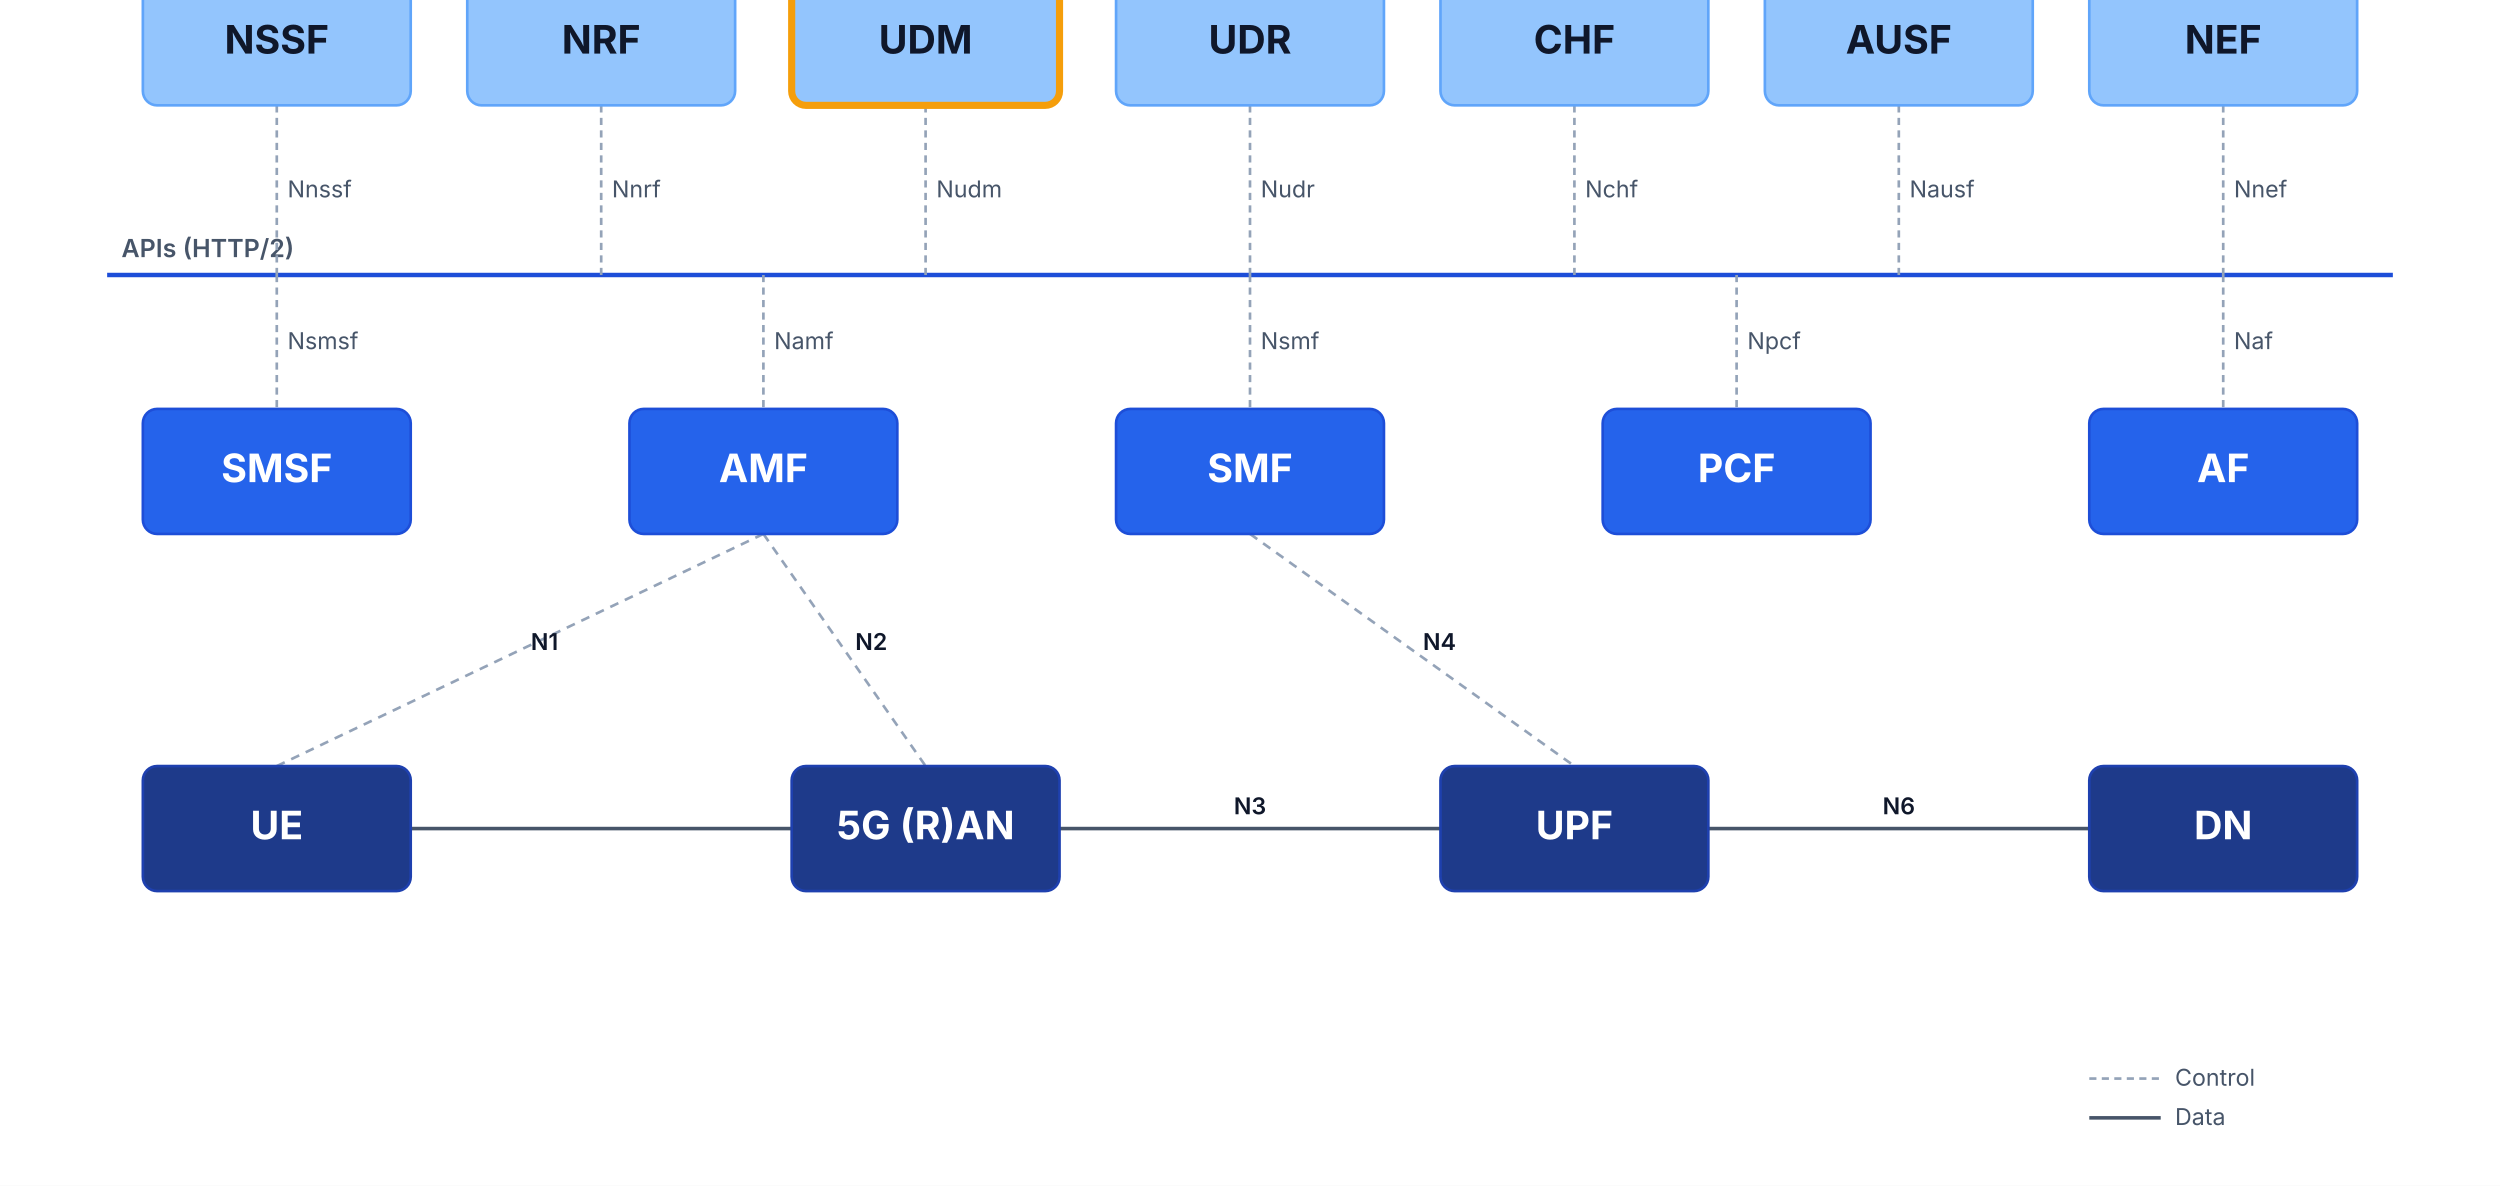
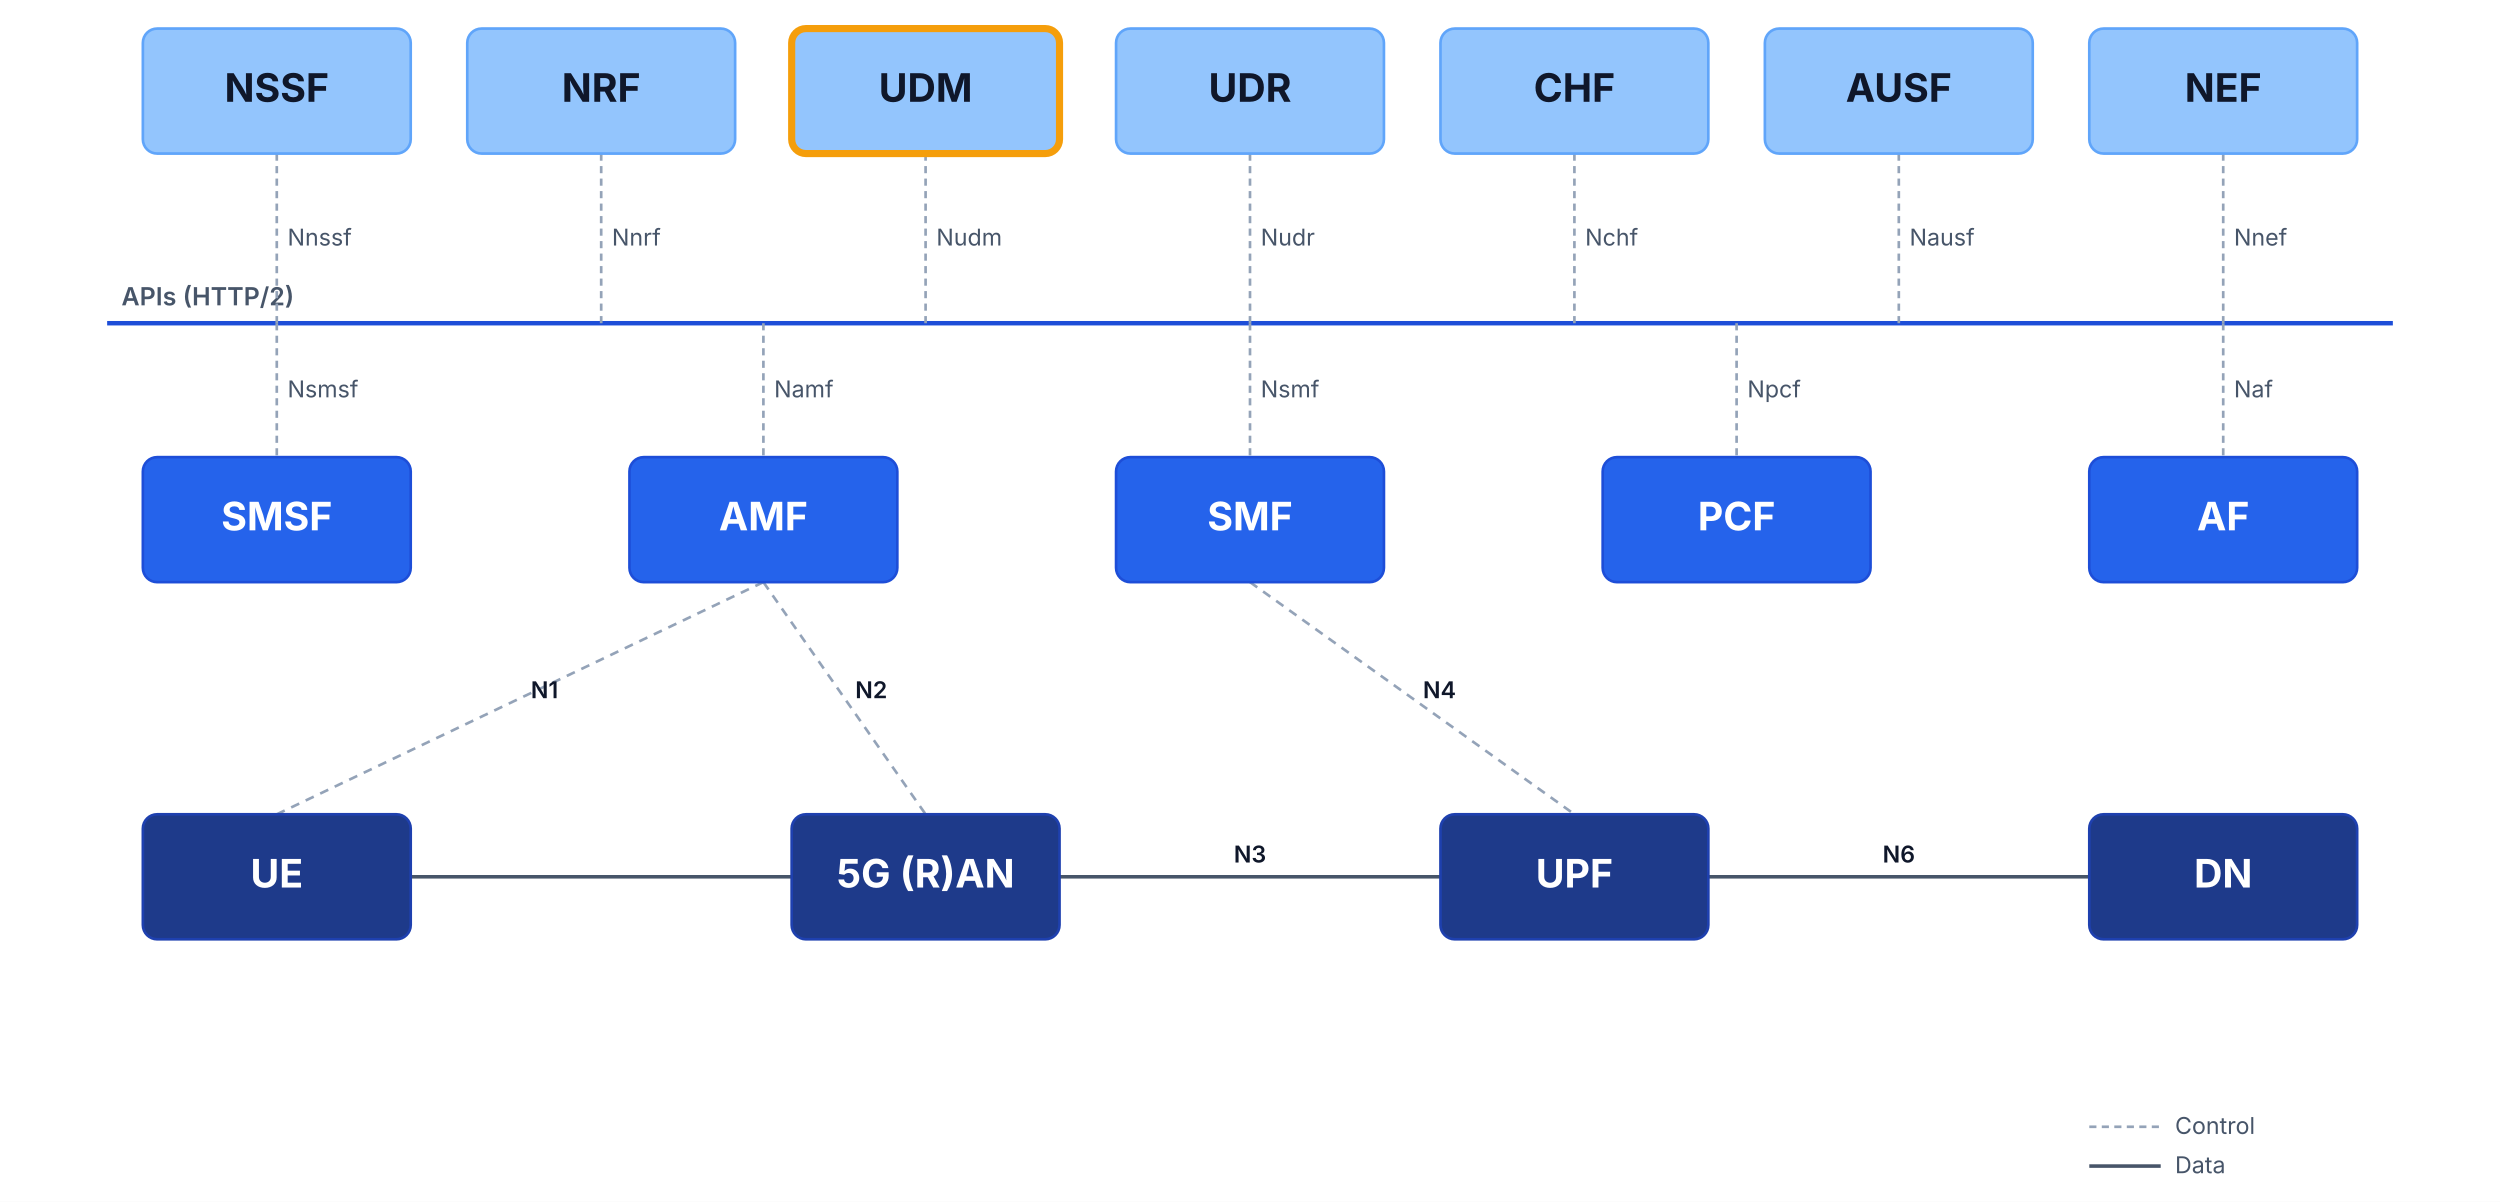
- <svg xmlns="http://www.w3.org/2000/svg" width="100%" viewBox="0 0 1400 664" preserveAspectRatio="xMidYMid meet" role="img" aria-label="5G System — architektura">
+ <svg xmlns="http://www.w3.org/2000/svg" width="100%" viewBox="0 0 1400 673" preserveAspectRatio="xMidYMid meet" role="img" aria-label="5G System — architektura">
  <defs>
    <marker id="net-arrow" markerWidth="10" markerHeight="10" refX="8" refY="5" orient="auto" markerUnits="strokeWidth">
      <path d="M1,1 L9,5 L1,9 Z" fill="#475569" />
    </marker>
  </defs>
-   <rect width="1400" height="664" fill="#FFFFFF" />
-   <g transform="translate(0, -96)">
+   <rect width="1400" height="673" fill="#FFFFFF" />
+   <g transform="translate(0, -69)">
    <g id="sba-bus">
      <line x1="60" y1="250" x2="1340" y2="250" stroke="#1D4ED8" stroke-width="2.5" />
      <text x="68" y="240" font-family="Inter, Arial, sans-serif" font-size="14" font-weight="600" fill="#475569">APIs (HTTP/2)</text>
      <line x1="155" y1="155" x2="155" y2="250" stroke="#94A3B8" stroke-width="1.5" stroke-dasharray="4 3" />
      <text x="161" y="206.5" font-family="Inter, Arial, sans-serif" font-size="13" fill="#475569">Nnssf</text>
      <line x1="336.667" y1="155" x2="336.667" y2="250" stroke="#94A3B8" stroke-width="1.5" stroke-dasharray="4 3" />
      <text x="342.667" y="206.5" font-family="Inter, Arial, sans-serif" font-size="13" fill="#475569">Nnrf</text>
      <line x1="518.333" y1="155" x2="518.333" y2="250" stroke="#94A3B8" stroke-width="1.5" stroke-dasharray="4 3" />
      <text x="524.333" y="206.5" font-family="Inter, Arial, sans-serif" font-size="13" fill="#475569">Nudm</text>
      <line x1="700" y1="155" x2="700" y2="250" stroke="#94A3B8" stroke-width="1.5" stroke-dasharray="4 3" />
      <text x="706" y="206.5" font-family="Inter, Arial, sans-serif" font-size="13" fill="#475569">Nudr</text>
      <line x1="881.667" y1="155" x2="881.667" y2="250" stroke="#94A3B8" stroke-width="1.5" stroke-dasharray="4 3" />
      <text x="887.667" y="206.5" font-family="Inter, Arial, sans-serif" font-size="13" fill="#475569">Nchf</text>
      <line x1="1063.333" y1="155" x2="1063.333" y2="250" stroke="#94A3B8" stroke-width="1.5" stroke-dasharray="4 3" />
      <text x="1069.333" y="206.5" font-family="Inter, Arial, sans-serif" font-size="13" fill="#475569">Nausf</text>
      <line x1="1245" y1="155" x2="1245" y2="250" stroke="#94A3B8" stroke-width="1.5" stroke-dasharray="4 3" />
      <text x="1251" y="206.5" font-family="Inter, Arial, sans-serif" font-size="13" fill="#475569">Nnef</text>
      <line x1="155" y1="250" x2="155" y2="325" stroke="#94A3B8" stroke-width="1.5" stroke-dasharray="4 3" />
      <text x="161" y="291.5" font-family="Inter, Arial, sans-serif" font-size="13" fill="#475569">Nsmsf</text>
      <line x1="427.5" y1="250" x2="427.5" y2="325" stroke="#94A3B8" stroke-width="1.5" stroke-dasharray="4 3" />
      <text x="433.5" y="291.5" font-family="Inter, Arial, sans-serif" font-size="13" fill="#475569">Namf</text>
      <line x1="700" y1="250" x2="700" y2="325" stroke="#94A3B8" stroke-width="1.5" stroke-dasharray="4 3" />
      <text x="706" y="291.5" font-family="Inter, Arial, sans-serif" font-size="13" fill="#475569">Nsmf</text>
      <line x1="972.5" y1="250" x2="972.5" y2="325" stroke="#94A3B8" stroke-width="1.5" stroke-dasharray="4 3" />
      <text x="978.5" y="291.5" font-family="Inter, Arial, sans-serif" font-size="13" fill="#475569">Npcf</text>
      <line x1="1245" y1="250" x2="1245" y2="325" stroke="#94A3B8" stroke-width="1.5" stroke-dasharray="4 3" />
      <text x="1251" y="291.5" font-family="Inter, Arial, sans-serif" font-size="13" fill="#475569">Naf</text>
    </g>
    <g id="data-path">
      <line x1="230" y1="560" x2="443.333" y2="560" stroke="#475569" stroke-width="2" />
      <line x1="593.333" y1="560" x2="806.667" y2="560" stroke="#475569" stroke-width="2" />
      <text x="700" y="552" text-anchor="middle" font-family="Inter, Arial, sans-serif" font-size="13" font-weight="600" fill="#0F172A">N3</text>
      <line x1="956.667" y1="560" x2="1170" y2="560" stroke="#475569" stroke-width="2" />
      <text x="1063.333" y="552" text-anchor="middle" font-family="Inter, Arial, sans-serif" font-size="13" font-weight="600" fill="#0F172A">N6</text>
    </g>
    <g id="control-to-data">
      <line x1="427.5" y1="395" x2="155" y2="525" stroke="#94A3B8" stroke-width="1.5" stroke-dasharray="5 4" />
      <text x="297.25" y="460" font-family="Inter, Arial, sans-serif" font-size="13" font-weight="600" fill="#0F172A">N1</text>
      <line x1="427.5" y1="395" x2="518.333" y2="525" stroke="#94A3B8" stroke-width="1.5" stroke-dasharray="5 4" />
      <text x="478.917" y="460" font-family="Inter, Arial, sans-serif" font-size="13" font-weight="600" fill="#0F172A">N2</text>
      <line x1="700" y1="395" x2="881.667" y2="525" stroke="#94A3B8" stroke-width="1.5" stroke-dasharray="5 4" />
      <text x="796.833" y="460" font-family="Inter, Arial, sans-serif" font-size="13" font-weight="600" fill="#0F172A">N4</text>
    </g>
    <g id="nodes">
      <g id="nf-nssf">
        <rect x="80" y="85" width="150" height="70" rx="8" fill="#93C5FD" stroke="#60A5FA" stroke-width="1.5" />
        <text x="155" y="126" text-anchor="middle" font-family="Inter, Arial, sans-serif" font-size="22" font-weight="700" fill="#0F172A">NSSF</text>
      </g>
      <g id="nf-nrf">
        <rect x="261.667" y="85" width="150" height="70" rx="8" fill="#93C5FD" stroke="#60A5FA" stroke-width="1.5" />
        <text x="336.667" y="126" text-anchor="middle" font-family="Inter, Arial, sans-serif" font-size="22" font-weight="700" fill="#0F172A">NRF</text>
      </g>
      <g id="nf-udm">
        <rect x="443.333" y="85" width="150" height="70" rx="8" fill="#93C5FD" stroke="#F59E0B" stroke-width="4" />
        <text x="518.333" y="126" text-anchor="middle" font-family="Inter, Arial, sans-serif" font-size="22" font-weight="700" fill="#0F172A">UDM</text>
      </g>
      <g id="nf-udr">
        <rect x="625" y="85" width="150" height="70" rx="8" fill="#93C5FD" stroke="#60A5FA" stroke-width="1.5" />
        <text x="700" y="126" text-anchor="middle" font-family="Inter, Arial, sans-serif" font-size="22" font-weight="700" fill="#0F172A">UDR</text>
      </g>
      <g id="nf-chf">
        <rect x="806.667" y="85" width="150" height="70" rx="8" fill="#93C5FD" stroke="#60A5FA" stroke-width="1.5" />
        <text x="881.667" y="126" text-anchor="middle" font-family="Inter, Arial, sans-serif" font-size="22" font-weight="700" fill="#0F172A">CHF</text>
      </g>
      <g id="nf-ausf">
        <rect x="988.333" y="85" width="150" height="70" rx="8" fill="#93C5FD" stroke="#60A5FA" stroke-width="1.5" />
        <text x="1063.333" y="126" text-anchor="middle" font-family="Inter, Arial, sans-serif" font-size="22" font-weight="700" fill="#0F172A">AUSF</text>
      </g>
      <g id="nf-nef">
        <rect x="1170" y="85" width="150" height="70" rx="8" fill="#93C5FD" stroke="#60A5FA" stroke-width="1.5" />
        <text x="1245" y="126" text-anchor="middle" font-family="Inter, Arial, sans-serif" font-size="22" font-weight="700" fill="#0F172A">NEF</text>
      </g>
      <g id="nf-smsf">
        <rect x="80" y="325" width="150" height="70" rx="8" fill="#2563EB" stroke="#1D4ED8" stroke-width="1.5" />
        <text x="155" y="366" text-anchor="middle" font-family="Inter, Arial, sans-serif" font-size="22" font-weight="700" fill="#FFFFFF">SMSF</text>
      </g>
      <g id="nf-amf">
        <rect x="352.5" y="325" width="150" height="70" rx="8" fill="#2563EB" stroke="#1D4ED8" stroke-width="1.5" />
        <text x="427.5" y="366" text-anchor="middle" font-family="Inter, Arial, sans-serif" font-size="22" font-weight="700" fill="#FFFFFF">AMF</text>
      </g>
      <g id="nf-smf">
        <rect x="625" y="325" width="150" height="70" rx="8" fill="#2563EB" stroke="#1D4ED8" stroke-width="1.5" />
        <text x="700" y="366" text-anchor="middle" font-family="Inter, Arial, sans-serif" font-size="22" font-weight="700" fill="#FFFFFF">SMF</text>
      </g>
      <g id="nf-pcf">
        <rect x="897.5" y="325" width="150" height="70" rx="8" fill="#2563EB" stroke="#1D4ED8" stroke-width="1.5" />
        <text x="972.5" y="366" text-anchor="middle" font-family="Inter, Arial, sans-serif" font-size="22" font-weight="700" fill="#FFFFFF">PCF</text>
      </g>
      <g id="nf-af">
        <rect x="1170" y="325" width="150" height="70" rx="8" fill="#2563EB" stroke="#1D4ED8" stroke-width="1.5" />
        <text x="1245" y="366" text-anchor="middle" font-family="Inter, Arial, sans-serif" font-size="22" font-weight="700" fill="#FFFFFF">AF</text>
      </g>
      <g id="nf-ue">
        <rect x="80" y="525" width="150" height="70" rx="8" fill="#1E3A8A" stroke="#1E40AF" stroke-width="1.5" />
        <text x="155" y="566" text-anchor="middle" font-family="Inter, Arial, sans-serif" font-size="22" font-weight="700" fill="#FFFFFF">UE</text>
      </g>
      <g id="nf-ran">
        <rect x="443.333" y="525" width="150" height="70" rx="8" fill="#1E3A8A" stroke="#1E40AF" stroke-width="1.5" />
        <text x="518.333" y="566" text-anchor="middle" font-family="Inter, Arial, sans-serif" font-size="22" font-weight="700" fill="#FFFFFF">5G (R)AN</text>
      </g>
      <g id="nf-upf">
        <rect x="806.667" y="525" width="150" height="70" rx="8" fill="#1E3A8A" stroke="#1E40AF" stroke-width="1.5" />
        <text x="881.667" y="566" text-anchor="middle" font-family="Inter, Arial, sans-serif" font-size="22" font-weight="700" fill="#FFFFFF">UPF</text>
      </g>
      <g id="nf-dn">
        <rect x="1170" y="525" width="150" height="70" rx="8" fill="#1E3A8A" stroke="#1E40AF" stroke-width="1.5" />
        <text x="1245" y="566" text-anchor="middle" font-family="Inter, Arial, sans-serif" font-size="22" font-weight="700" fill="#FFFFFF">DN</text>
      </g>
    </g>
    <g id="legend">
      <line x1="1170" y1="700" x2="1210" y2="700" stroke="#94A3B8" stroke-width="1.5" stroke-dasharray="4 3" />
      <text x="1218" y="704" font-family="Inter, Arial, sans-serif" font-size="13" fill="#475569">Control</text>
      <line x1="1170" y1="722" x2="1210" y2="722" stroke="#475569" stroke-width="2" />
      <text x="1218" y="726" font-family="Inter, Arial, sans-serif" font-size="13" fill="#475569">Data</text>
    </g>
  </g>
</svg>
